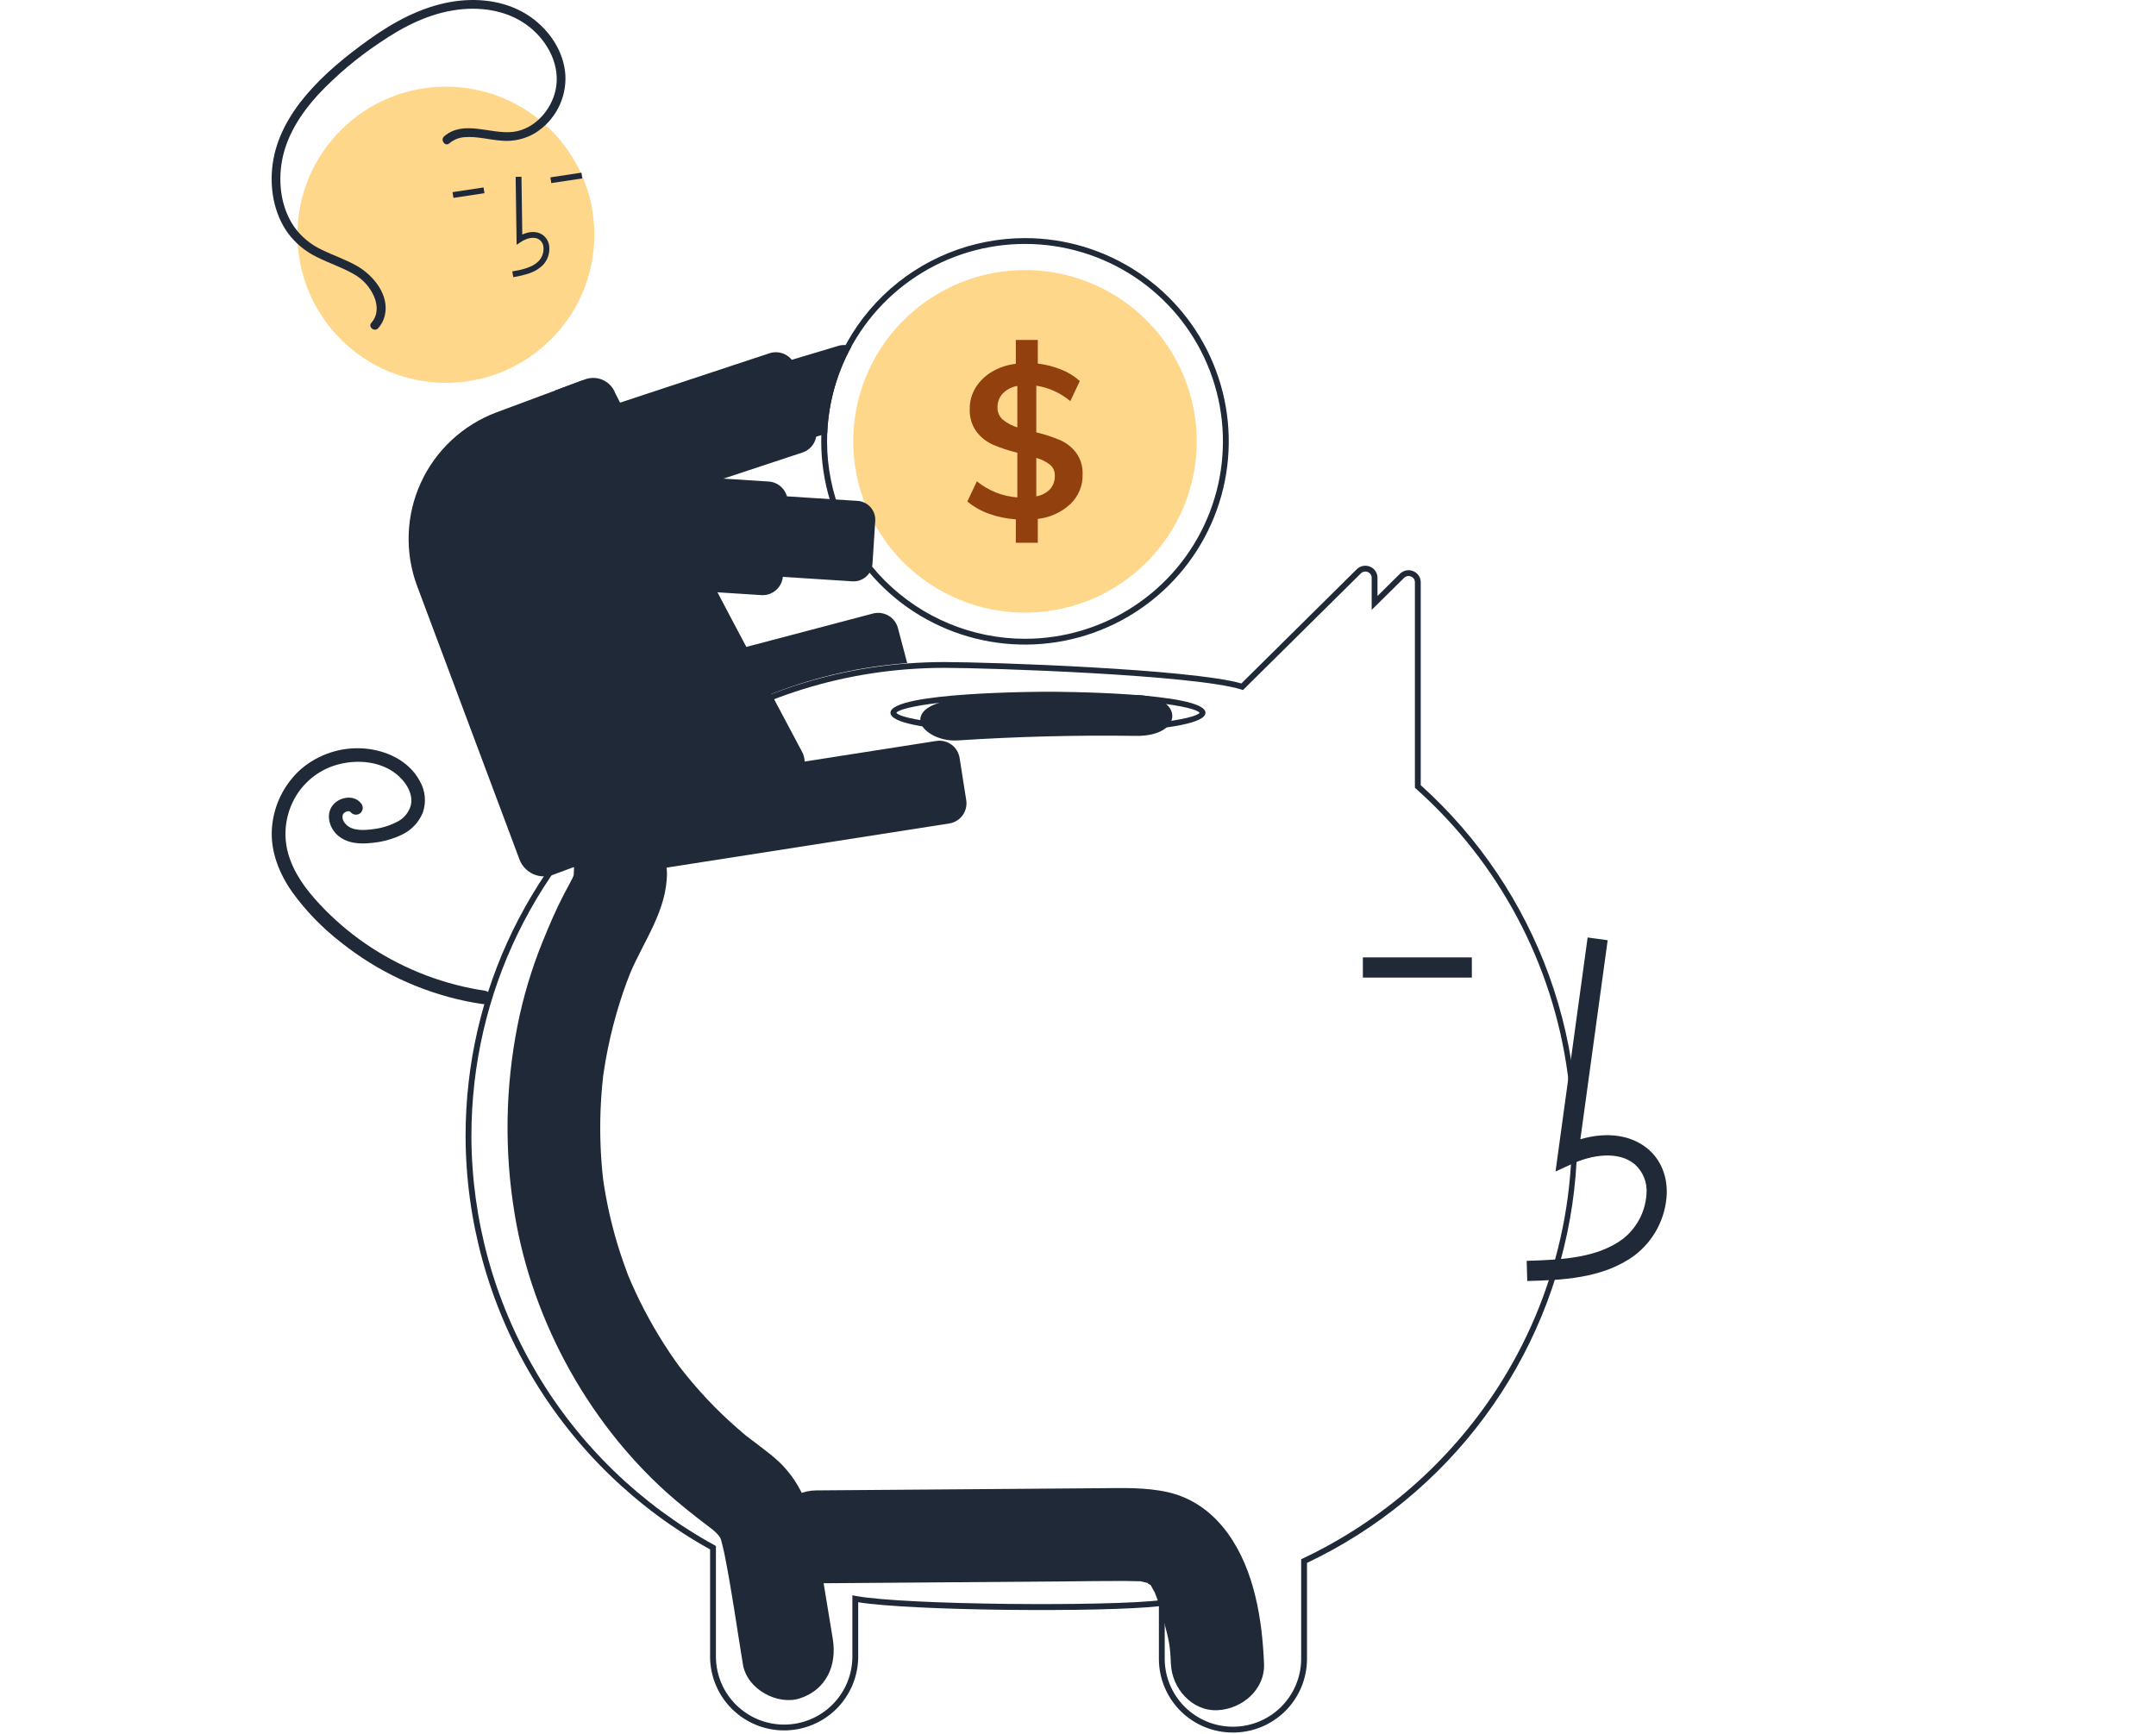
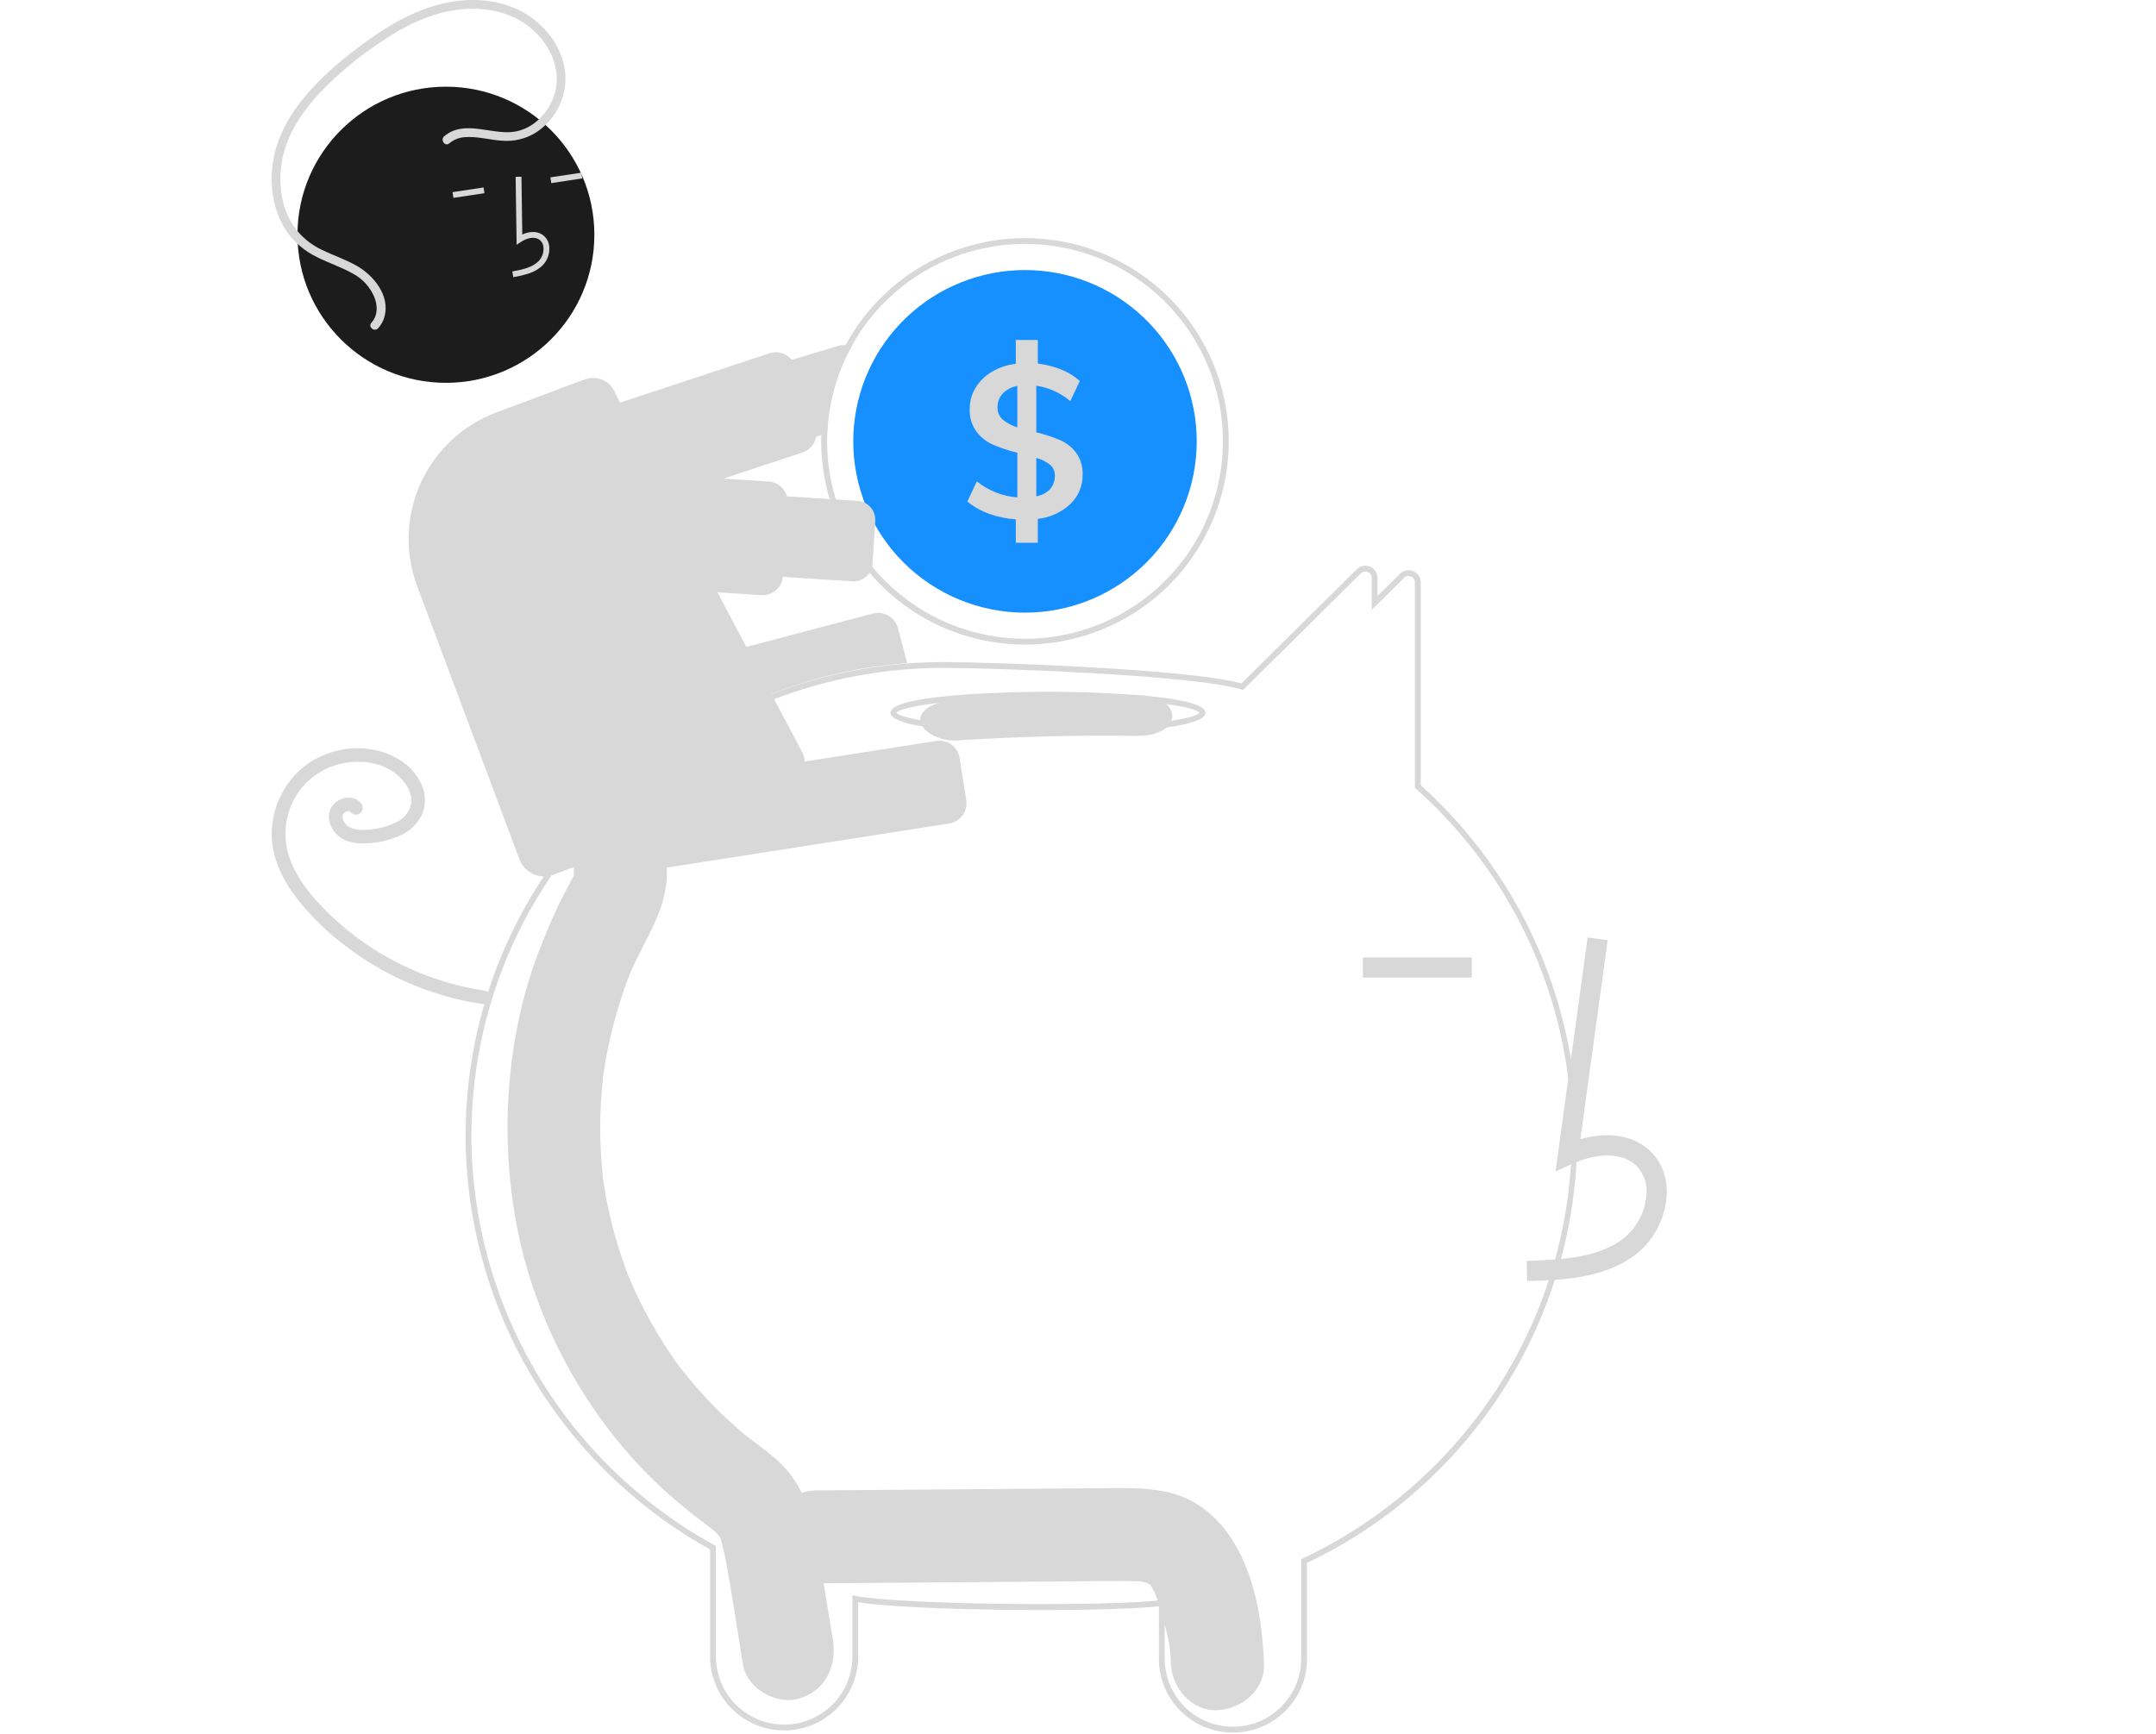
<svg xmlns="http://www.w3.org/2000/svg" width="230" height="185" viewBox="0 0 230 185" fill="none">
-   <path d="M131.027 163.665C129.436 161.443 127.284 159.818 124.577 159.209C122.217 158.679 119.79 158.769 117.391 158.788L87.054 159.021C84.456 159.041 81.965 161.287 82.086 163.978C82.206 166.646 84.27 168.956 87.054 168.934C95.941 168.866 104.827 168.798 113.714 168.729C115.809 168.713 117.905 168.676 120 168.682C120.47 168.684 120.939 168.709 121.409 168.714C121.523 168.715 121.605 168.714 121.663 168.712C121.678 168.716 121.69 168.72 121.709 168.726C121.954 168.793 122.206 168.839 122.452 168.903C122.366 168.905 122.612 169.059 122.736 169.111C122.753 169.144 122.789 169.203 122.85 169.295C122.934 169.453 123.184 169.933 123.194 169.918C123.57 170.865 123.88 171.837 124.122 172.827C124.699 175.011 124.826 175.467 124.909 177.515C125.014 180.103 127.119 182.595 129.878 182.472C132.48 182.356 134.959 180.29 134.846 177.515C134.656 172.839 133.834 167.587 131.027 163.665Z" fill="#1F2937" />
-   <path d="M88.838 174.85C88.268 171.406 87.709 167.959 87.128 164.516C86.539 161.023 85.335 157.825 82.611 155.533C81.883 154.92 81.128 154.348 80.37 153.778C80.103 153.578 79.837 153.377 79.574 153.173C79.558 153.16 79.548 153.153 79.534 153.142C79.505 153.117 79.471 153.088 79.424 153.048C78.289 152.09 77.191 151.088 76.146 150.024C75.218 149.078 74.331 148.093 73.484 147.067C73.272 146.811 73.063 146.552 72.857 146.291C72.821 146.246 72.63 146 72.504 145.839C72.387 145.678 72.173 145.388 72.137 145.337C71.897 144.997 71.66 144.654 71.427 144.308C69.845 141.943 68.475 139.443 67.333 136.837C67.219 136.579 67.109 136.319 67.001 136.057C66.972 135.978 66.934 135.875 66.885 135.739C66.655 135.107 66.425 134.477 66.214 133.838C65.767 132.481 65.383 131.103 65.061 129.706C64.902 129.016 64.759 128.323 64.632 127.626C64.566 127.268 64.504 126.908 64.447 126.549C64.438 126.489 64.382 126.101 64.349 125.881C64.325 125.661 64.28 125.27 64.274 125.21C64.237 124.847 64.205 124.484 64.177 124.121C64.113 123.303 64.07 122.484 64.048 121.663C64.01 120.205 64.036 118.746 64.126 117.288C64.178 116.469 64.251 115.652 64.342 114.836C64.347 114.786 64.352 114.746 64.356 114.71C64.361 114.674 64.367 114.633 64.375 114.581C64.442 114.13 64.512 113.68 64.591 113.231C64.889 111.528 65.276 109.841 65.752 108.178C65.977 107.391 66.222 106.611 66.486 105.837C66.603 105.494 66.725 105.151 66.85 104.81C66.842 104.832 67.217 103.876 67.222 103.844C68.711 100.334 71.146 97.135 71.15 93.148C71.152 90.449 68.863 87.863 66.181 87.988C64.844 88.038 63.579 88.604 62.652 89.567C61.725 90.529 61.209 91.813 61.213 93.148C61.213 93.209 61.212 93.26 61.212 93.311C61.187 93.395 61.166 93.465 61.148 93.527C60.857 94.156 60.502 94.754 60.183 95.368C59.31 97.048 58.565 98.784 57.858 100.544C56.699 103.412 55.812 106.381 55.209 109.413C53.897 116.057 53.796 122.882 54.908 129.562C56.835 141.276 63.188 152.49 72.019 160.027C72.786 160.681 73.571 161.313 74.364 161.932C74.691 162.189 75.022 162.44 75.355 162.69C75.512 162.808 76.162 163.32 75.876 163.072C76.492 163.596 76.751 163.86 76.909 164.246C76.932 164.335 76.963 164.456 77.005 164.621C77.117 165.057 77.223 165.491 77.311 165.932C78.079 169.79 78.614 173.712 79.256 177.594C79.697 180.262 82.989 181.998 85.368 181.198C88.136 180.268 89.311 177.709 88.838 174.85Z" fill="#1F2937" />
-   <path d="M131.529 184.855C129.443 184.861 127.439 184.04 125.958 182.574C124.477 181.107 123.64 179.115 123.63 177.033V171.379C117.696 172.041 97.377 171.888 91.552 170.954V176.807C91.537 178.887 90.697 180.876 89.218 182.342C87.738 183.807 85.737 184.629 83.652 184.629C81.567 184.629 79.567 183.807 78.087 182.342C76.607 180.876 75.768 178.887 75.752 176.807V165.316C67.864 160.944 61.287 154.551 56.702 146.797C52.117 139.043 49.688 130.208 49.668 121.205C49.668 105.768 56.681 91.368 68.908 81.697C76.858 75.387 86.517 71.592 96.645 70.8C98.02 70.692 99.403 70.638 100.756 70.638C105.523 70.638 127.032 71.373 132.429 72.922L144.735 60.74C144.916 60.559 145.147 60.435 145.398 60.385C145.65 60.335 145.911 60.361 146.148 60.459C146.386 60.554 146.591 60.718 146.734 60.931C146.877 61.144 146.952 61.395 146.95 61.651V63.588L149.346 61.22C149.527 61.039 149.758 60.915 150.009 60.865C150.261 60.815 150.521 60.84 150.758 60.939C150.997 61.034 151.201 61.198 151.345 61.411C151.488 61.624 151.564 61.875 151.562 62.131V83.775C157.736 89.328 162.443 96.315 165.263 104.117C168.084 111.919 168.932 120.295 167.732 128.502C166.532 136.709 163.321 144.494 158.384 151.167C153.447 157.84 146.937 163.195 139.429 166.757V177.033C139.419 179.115 138.581 181.107 137.101 182.574C135.62 184.04 133.616 184.861 131.529 184.855ZM124.251 170.676V177.033C124.266 178.949 125.04 180.78 126.403 182.129C127.767 183.478 129.609 184.235 131.529 184.235C133.45 184.235 135.292 183.478 136.655 182.129C138.019 180.78 138.792 178.949 138.808 177.033V166.366L138.985 166.282C147.409 162.294 154.561 156.055 159.645 148.258C166.124 138.308 168.819 126.372 167.241 114.612C165.663 102.852 159.917 92.043 151.044 84.143L150.94 84.051V62.131C150.943 61.998 150.904 61.867 150.829 61.757C150.755 61.646 150.648 61.561 150.524 61.513C150.4 61.46 150.263 61.446 150.131 61.472C149.999 61.498 149.878 61.563 149.784 61.659L146.329 65.073V61.651C146.331 61.518 146.293 61.387 146.218 61.276C146.144 61.166 146.037 61.081 145.912 61.033C145.788 60.98 145.651 60.966 145.519 60.992C145.387 61.019 145.266 61.084 145.172 61.18L132.603 73.623L132.424 73.567C127.407 72 105.56 71.258 100.756 71.258C99.419 71.258 98.052 71.311 96.694 71.418C86.689 72.2 77.147 75.949 69.294 82.182C57.216 91.735 50.289 105.959 50.289 121.205C50.31 130.129 52.725 138.884 57.284 146.561C61.843 154.238 68.379 160.558 76.213 164.863L76.374 164.951V176.807C76.389 178.722 77.163 180.554 78.527 181.903C79.89 183.251 81.732 184.008 83.652 184.008C85.572 184.008 87.415 183.251 88.778 181.903C90.141 180.554 90.915 178.722 90.931 176.807V170.213L91.299 170.282C96.533 171.264 118.573 171.419 123.9 170.722L124.251 170.676Z" fill="#1F2937" />
-   <path d="M89.431 36.902L55.043 47.212C53.95 47.541 53.032 48.29 52.491 49.294C51.95 50.298 51.831 51.475 52.16 52.566C52.489 53.658 53.239 54.575 54.244 55.115C55.25 55.656 56.43 55.776 57.525 55.449L87.618 46.425L88.248 46.236C88.376 42.995 89.257 39.828 90.822 36.985C90.626 36.897 90.416 36.843 90.201 36.824C89.942 36.799 89.68 36.825 89.431 36.902Z" fill="#1F2937" />
-   <path d="M56.93 57.647C56.473 57.646 56.029 57.502 55.659 57.235C55.289 56.968 55.013 56.592 54.869 56.16L52.718 49.686C52.628 49.416 52.593 49.13 52.614 48.846C52.634 48.562 52.711 48.285 52.839 48.031C52.967 47.776 53.144 47.549 53.36 47.363C53.576 47.177 53.827 47.035 54.098 46.946L82.086 37.692C82.357 37.602 82.643 37.567 82.928 37.588C83.213 37.608 83.49 37.685 83.746 37.812C84.001 37.94 84.228 38.117 84.415 38.332C84.601 38.548 84.743 38.798 84.833 39.068L86.984 45.541C87.163 46.074 87.127 46.655 86.884 47.161C86.641 47.668 86.21 48.06 85.682 48.255C85.656 48.265 85.63 48.274 85.603 48.282L57.616 57.536C57.395 57.609 57.163 57.647 56.93 57.647Z" fill="#1F2937" />
-   <path d="M109.345 25.405C103.696 25.407 98.27 27.602 94.215 31.526C90.16 35.449 87.794 40.792 87.618 46.425C87.611 46.645 87.608 46.868 87.608 47.091C87.608 51.38 88.883 55.572 91.272 59.139C93.66 62.705 97.055 65.484 101.027 67.125C104.999 68.767 109.369 69.196 113.586 68.359C117.803 67.523 121.676 65.457 124.716 62.425C127.756 59.392 129.826 55.528 130.665 51.321C131.503 47.115 131.073 42.755 129.428 38.792C127.782 34.83 124.996 31.443 121.422 29.06C117.847 26.677 113.644 25.405 109.345 25.405ZM109.345 68.157C103.747 68.151 98.379 65.929 94.421 61.98C90.462 58.031 88.235 52.676 88.229 47.091C88.229 46.803 88.236 46.518 88.248 46.236C88.416 42.109 89.796 38.123 92.217 34.773C94.638 31.423 97.993 28.856 101.864 27.393C105.735 25.93 109.952 25.634 113.99 26.542C118.028 27.45 121.71 29.523 124.577 32.502C127.444 35.481 129.37 39.235 130.116 43.297C130.861 47.36 130.394 51.551 128.771 55.35C127.148 59.15 124.441 62.389 120.987 64.666C117.533 66.943 113.485 68.157 109.345 68.157Z" fill="#1F2937" />
-   <path d="M127.666 47.091C127.666 51.938 125.736 56.587 122.3 60.015C118.864 63.443 114.204 65.368 109.345 65.368C104.486 65.368 99.826 63.443 96.39 60.015C92.954 56.587 91.024 51.938 91.024 47.091C91.024 46.511 91.052 45.941 91.105 45.378C91.546 40.699 93.777 36.37 97.334 33.289C100.89 30.209 105.5 28.613 110.205 28.833C114.91 29.054 119.349 31.073 122.601 34.473C125.852 37.873 127.666 42.392 127.666 47.091Z" fill="#FED78A" />
-   <path d="M114.801 48.305C114.357 47.723 113.773 47.261 113.103 46.964C112.276 46.616 111.422 46.336 110.55 46.127V41.152C111.891 41.354 113.148 41.926 114.18 42.803L115.193 40.65C114.61 40.133 113.942 39.721 113.217 39.433C112.415 39.108 111.572 38.893 110.712 38.791V36.27H108.367V38.816C107.462 38.918 106.589 39.21 105.805 39.674C105.098 40.092 104.502 40.675 104.069 41.372C103.656 42.053 103.442 42.835 103.452 43.63C103.411 44.492 103.662 45.343 104.163 46.047C104.624 46.656 105.233 47.138 105.933 47.447C106.772 47.805 107.641 48.092 108.529 48.305V53.073C106.946 52.954 105.439 52.354 104.209 51.353L103.197 53.51C103.885 54.077 104.666 54.519 105.507 54.817C106.428 55.146 107.391 55.346 108.367 55.412V57.912H110.712V55.365C112.014 55.223 113.235 54.665 114.193 53.773C114.614 53.37 114.947 52.883 115.171 52.344C115.394 51.806 115.503 51.227 115.491 50.644C115.53 49.809 115.287 48.986 114.801 48.305ZM108.529 45.601C107.958 45.428 107.427 45.144 106.967 44.764C106.784 44.602 106.64 44.402 106.545 44.178C106.449 43.955 106.405 43.712 106.414 43.469C106.397 42.917 106.6 42.382 106.979 41.979C107.399 41.557 107.941 41.276 108.529 41.177V45.601ZM112.022 52.193C111.626 52.598 111.11 52.866 110.55 52.958V48.856C111.085 49 111.586 49.249 112.022 49.591C112.187 49.732 112.319 49.908 112.406 50.106C112.494 50.305 112.536 50.52 112.528 50.737C112.55 51.269 112.369 51.789 112.022 52.193Z" fill="#92400E" />
-   <path d="M57.928 83.883C57.448 83.882 56.981 83.723 56.601 83.431C56.221 83.139 55.948 82.73 55.824 82.267L54.653 77.846C54.507 77.291 54.587 76.7 54.877 76.203C55.166 75.707 55.642 75.345 56.198 75.197L93.132 65.461C93.69 65.316 94.282 65.397 94.78 65.686C95.277 65.975 95.64 66.45 95.788 67.005L96.78 70.75L96.594 70.765C87.121 71.499 78.058 74.926 70.476 80.638L70.422 80.664L58.479 83.811C58.299 83.859 58.114 83.883 57.928 83.883Z" fill="#1F2937" />
-   <path d="M51.811 105.719C47.478 105.08 43.335 103.517 39.662 101.136C37.843 99.958 36.159 98.584 34.64 97.038C33.141 95.513 31.706 93.779 30.964 91.748C30.25 89.868 30.286 87.786 31.067 85.933C31.837 84.091 33.307 82.629 35.156 81.867C37.016 81.127 39.263 81.048 41.073 81.858C41.936 82.235 42.682 82.835 43.236 83.595C43.493 83.945 43.684 84.34 43.798 84.759C43.904 85.139 43.914 85.539 43.826 85.923C43.72 86.307 43.533 86.664 43.277 86.97C43.021 87.276 42.703 87.523 42.344 87.696C41.553 88.101 40.695 88.362 39.812 88.467C38.924 88.587 37.648 88.697 36.934 87.986C36.787 87.845 36.672 87.675 36.595 87.487C36.541 87.343 36.523 87.188 36.541 87.035C36.531 87.103 36.584 86.889 36.581 86.897C36.57 86.929 36.521 87.006 36.591 86.888C36.612 86.849 36.637 86.811 36.663 86.775C36.639 86.806 36.588 86.857 36.68 86.769C36.757 86.686 36.855 86.625 36.964 86.595C37.007 86.582 37.051 86.572 37.094 86.56C37.203 86.531 36.985 86.562 37.097 86.558C37.14 86.557 37.184 86.558 37.227 86.556C37.337 86.551 37.118 86.526 37.224 86.553C37.265 86.563 37.305 86.573 37.346 86.586C37.433 86.613 37.283 86.522 37.343 86.59C37.412 86.671 37.27 86.512 37.349 86.59C37.388 86.628 37.425 86.669 37.46 86.712C37.597 86.847 37.782 86.923 37.975 86.923C38.167 86.923 38.352 86.847 38.489 86.712C38.622 86.574 38.696 86.39 38.696 86.198C38.696 86.007 38.622 85.823 38.489 85.685C37.772 84.797 36.354 85.017 35.628 85.767C34.702 86.724 35.068 88.24 35.969 89.075C36.989 90.02 38.433 90.086 39.745 89.927C40.853 89.821 41.933 89.517 42.934 89.028C43.927 88.541 44.704 87.703 45.115 86.677C45.3 86.13 45.366 85.549 45.31 84.974C45.253 84.399 45.075 83.842 44.787 83.341C43.629 81.169 41.231 80.056 38.86 79.863C37.64 79.767 36.413 79.914 35.25 80.295C34.087 80.676 33.011 81.283 32.085 82.082C30.3 83.685 29.201 85.912 29.015 88.301C28.808 90.778 29.771 93.183 31.175 95.183C32.646 97.214 34.401 99.024 36.386 100.559C40.267 103.65 44.82 105.792 49.68 106.813C50.258 106.933 50.84 107.035 51.424 107.119C51.61 107.164 51.806 107.137 51.972 107.043C52.139 106.948 52.263 106.795 52.319 106.612C52.369 106.427 52.344 106.229 52.249 106.062C52.154 105.894 51.996 105.771 51.811 105.719L51.811 105.719Z" fill="#1F2937" />
-   <path d="M121.178 74.159C114.83 74.069 108.502 74.23 102.195 74.641C100.039 74.781 98.173 75.541 98.173 76.819C98.173 77.888 100.024 79.139 102.195 78.998C108.499 78.587 114.827 78.426 121.178 78.516C126.356 78.588 126.353 74.231 121.178 74.159Z" fill="#1F2937" />
-   <path d="M111.796 78.3C111.11 78.3 94.995 78.274 94.995 76.053C94.995 73.833 111.11 73.807 111.796 73.807C112.482 73.807 128.597 73.833 128.597 76.053C128.597 78.274 112.482 78.3 111.796 78.3ZM95.625 76.053C96.066 76.727 101.989 77.68 111.796 77.68C121.602 77.68 127.526 76.727 127.967 76.053C127.526 75.38 121.602 74.427 111.796 74.427C101.989 74.427 96.066 75.38 95.625 76.053V76.053Z" fill="#1F2937" />
-   <path d="M162.925 136.68C166.493 136.581 170.933 136.458 174.353 133.965C175.372 133.192 176.209 132.207 176.805 131.077C177.402 129.948 177.743 128.702 177.806 127.427C177.876 125.459 177.163 123.74 175.799 122.59C174.012 121.084 171.404 120.731 168.592 121.555L171.505 100.32L169.367 100.027L165.943 124.993L167.728 124.175C169.798 123.228 172.64 122.746 174.406 124.235C174.839 124.624 175.177 125.107 175.393 125.648C175.609 126.189 175.696 126.772 175.65 127.352C175.597 128.301 175.341 129.227 174.897 130.068C174.454 130.909 173.834 131.645 173.08 132.226C170.418 134.166 166.879 134.416 162.865 134.528L162.925 136.68Z" fill="#1F2937" />
-   <path d="M157.014 102.151H145.39V104.304H157.014V102.151Z" fill="#1F2937" />
-   <path d="M63.188 93.786C62.67 93.784 62.17 93.599 61.778 93.263C61.385 92.927 61.125 92.462 61.044 91.953L60.334 87.435C60.246 86.867 60.387 86.287 60.726 85.823C61.066 85.358 61.576 85.047 62.145 84.957L99.884 79.058C100.454 78.969 101.035 79.11 101.501 79.449C101.966 79.787 102.278 80.297 102.368 80.865L103.078 85.382C103.166 85.95 103.025 86.53 102.686 86.995C102.346 87.459 101.836 87.77 101.267 87.86L63.528 93.759C63.415 93.777 63.302 93.786 63.188 93.786Z" fill="#1F2937" />
-   <path d="M47.569 40.847C56.316 40.847 63.406 33.774 63.406 25.048C63.406 16.322 56.316 9.249 47.569 9.249C38.823 9.249 31.733 16.322 31.733 25.048C31.733 33.774 38.823 40.847 47.569 40.847Z" fill="#FED78A" />
-   <path d="M56.536 29.136C57.042 28.959 57.505 28.677 57.892 28.307C58.148 28.044 58.344 27.727 58.465 27.38C58.586 27.033 58.629 26.664 58.592 26.299C58.571 26.038 58.489 25.786 58.354 25.562C58.218 25.339 58.033 25.149 57.812 25.009C57.239 24.657 56.482 24.67 55.717 25.024L55.629 18.857L55.008 18.866L55.112 26.116L55.584 25.806C56.133 25.448 56.92 25.189 57.487 25.537C57.627 25.628 57.744 25.752 57.829 25.896C57.913 26.041 57.964 26.203 57.975 26.37C58.001 26.642 57.968 26.917 57.879 27.175C57.789 27.433 57.644 27.669 57.455 27.867C56.782 28.534 55.785 28.757 54.648 28.961L54.758 29.571C55.362 29.479 55.958 29.334 56.536 29.136Z" fill="#1F2937" />
-   <path d="M62.024 18.424L58.717 18.923L58.81 19.536L62.117 19.036L62.024 18.424Z" fill="#1F2937" />
-   <path d="M51.585 20.001L48.278 20.5L48.371 21.113L51.678 20.613L51.585 20.001Z" fill="#1F2937" />
-   <path d="M58.035 93.509C57.466 93.508 56.91 93.334 56.442 93.01C55.974 92.686 55.616 92.228 55.416 91.696L44.497 62.523C43.162 58.945 43.305 54.985 44.893 51.512C46.482 48.039 49.386 45.336 52.969 43.997L61.848 40.689C62.191 40.56 62.557 40.501 62.923 40.513C63.29 40.526 63.65 40.611 63.984 40.763C64.317 40.911 64.616 41.124 64.866 41.39C65.115 41.655 65.309 41.967 65.436 42.308L85.662 80.407C85.794 80.751 85.856 81.117 85.844 81.484C85.834 81.852 85.75 82.213 85.598 82.549C85.446 82.884 85.23 83.186 84.96 83.437C84.691 83.688 84.375 83.884 84.03 84.013L59.012 93.332C58.7 93.449 58.369 93.509 58.035 93.509Z" fill="#1F2937" />
-   <path d="M59.154 41.693L79.223 68.466L65.644 41.974C65.531 41.664 65.359 41.38 65.137 41.138C64.915 40.895 64.647 40.698 64.348 40.559C64.05 40.419 63.727 40.34 63.398 40.325C63.069 40.31 62.74 40.36 62.43 40.472L59.154 41.693Z" fill="#1F2937" />
-   <path d="M90.931 62.026L55.098 59.723C54.533 59.687 53.981 59.54 53.473 59.291C52.965 59.041 52.511 58.695 52.138 58.271C51.764 57.847 51.478 57.353 51.295 56.819C51.113 56.284 51.037 55.719 51.074 55.156C51.11 54.592 51.257 54.041 51.507 53.535C51.757 53.028 52.104 52.575 52.529 52.203C52.955 51.83 53.449 51.544 53.985 51.362C54.52 51.18 55.087 51.105 55.652 51.141L91.485 53.444C91.75 53.461 92.008 53.53 92.246 53.646C92.484 53.763 92.697 53.925 92.871 54.124C93.046 54.322 93.181 54.554 93.266 54.804C93.352 55.054 93.387 55.319 93.37 55.583L93.075 60.146C93.041 60.679 92.796 61.176 92.393 61.529C91.991 61.881 91.465 62.06 90.931 62.026Z" fill="#1F2937" />
-   <path d="M81.356 63.502C81.309 63.502 81.261 63.501 81.214 63.497H81.214L51.789 61.607C51.504 61.588 51.226 61.514 50.97 61.389C50.714 61.263 50.485 61.088 50.296 60.874C50.108 60.66 49.963 60.412 49.871 60.142C49.779 59.873 49.741 59.587 49.76 59.303L50.263 51.51C50.281 51.225 50.355 50.947 50.481 50.692C50.607 50.436 50.783 50.208 50.997 50.02C51.212 49.832 51.461 49.688 51.731 49.596C52.001 49.504 52.287 49.467 52.572 49.485L81.996 51.376C82.571 51.413 83.108 51.677 83.488 52.109C83.869 52.54 84.062 53.105 84.026 53.679L83.523 61.473C83.495 61.891 83.347 62.291 83.097 62.627C82.846 62.963 82.504 63.219 82.111 63.366C81.869 63.456 81.614 63.502 81.356 63.502Z" fill="#1F2937" />
-   <path d="M47.388 14.542C49.471 12.754 52.332 14.353 54.722 14.073C57.007 13.806 58.812 11.76 59.273 9.587C59.811 7.052 58.492 4.511 56.548 2.931C54.419 1.199 51.594 0.702 48.918 1.023C45.851 1.39 43.046 2.816 40.529 4.542C38.099 6.155 35.865 8.044 33.871 10.17C32.085 12.138 30.572 14.483 30.088 17.131C29.649 19.537 29.985 22.204 31.41 24.242C32.167 25.287 33.18 26.12 34.352 26.66C35.575 27.259 36.879 27.688 38.064 28.365C39.855 29.389 41.596 31.512 41.035 33.721C40.914 34.204 40.677 34.65 40.343 35.02C39.943 35.463 39.22 34.877 39.622 34.432C40.327 33.65 40.3 32.608 39.923 31.674C39.476 30.623 38.684 29.754 37.677 29.21C36.437 28.503 35.068 28.067 33.797 27.422C32.581 26.834 31.525 25.961 30.72 24.878C29.199 22.769 28.744 20.025 29.089 17.486C29.462 14.739 30.877 12.242 32.651 10.15C34.581 7.873 36.952 5.946 39.374 4.214C41.974 2.357 44.845 0.786 48.023 0.218C50.777 -0.274 53.763 0.029 56.171 1.526C58.419 2.924 60.144 5.329 60.315 8.015C60.377 9.238 60.111 10.455 59.544 11.54C58.978 12.626 58.132 13.542 57.093 14.193C56.027 14.83 54.788 15.116 53.55 15.012C52.227 14.928 50.902 14.523 49.57 14.636C48.967 14.672 48.393 14.903 47.934 15.295C47.479 15.685 46.937 14.929 47.388 14.542V14.542Z" fill="#1F2937" />
+   <path d="M131.027 163.665C129.436 161.443 127.284 159.818 124.577 159.209C122.217 158.679 119.79 158.769 117.391 158.788L87.054 159.021C84.456 159.041 81.965 161.287 82.086 163.978C82.206 166.646 84.27 168.956 87.054 168.934C95.941 168.866 104.827 168.798 113.714 168.729C115.809 168.713 117.905 168.676 120 168.682C120.47 168.684 120.939 168.709 121.409 168.714C121.523 168.715 121.605 168.714 121.663 168.712C121.678 168.716 121.69 168.72 121.709 168.726C121.954 168.793 122.206 168.839 122.452 168.903C122.366 168.905 122.612 169.059 122.736 169.111C122.753 169.144 122.789 169.203 122.85 169.295C122.934 169.453 123.184 169.933 123.194 169.918C123.57 170.865 123.88 171.837 124.122 172.827C124.699 175.011 124.826 175.467 124.909 177.515C125.014 180.103 127.119 182.595 129.878 182.472C132.48 182.356 134.959 180.29 134.846 177.515C134.656 172.839 133.834 167.587 131.027 163.665Z" fill="#D8D8D8" />
+   <path d="M88.838 174.85C88.268 171.406 87.709 167.959 87.128 164.516C86.539 161.023 85.335 157.825 82.611 155.533C81.883 154.92 81.128 154.348 80.37 153.778C80.103 153.578 79.837 153.377 79.574 153.173C79.558 153.16 79.548 153.153 79.534 153.142C79.505 153.117 79.471 153.088 79.424 153.048C78.289 152.09 77.191 151.088 76.146 150.024C75.218 149.078 74.331 148.093 73.484 147.067C73.272 146.811 73.063 146.552 72.857 146.291C72.821 146.246 72.63 146 72.504 145.839C72.387 145.678 72.173 145.388 72.137 145.337C71.897 144.997 71.66 144.654 71.427 144.308C69.845 141.943 68.475 139.443 67.333 136.837C67.219 136.579 67.109 136.319 67.001 136.057C66.972 135.978 66.934 135.875 66.885 135.739C66.655 135.107 66.425 134.477 66.214 133.838C65.767 132.481 65.383 131.103 65.061 129.706C64.902 129.016 64.759 128.323 64.632 127.626C64.566 127.268 64.504 126.908 64.447 126.549C64.438 126.489 64.382 126.101 64.349 125.881C64.325 125.661 64.28 125.27 64.274 125.21C64.237 124.847 64.205 124.484 64.177 124.121C64.113 123.303 64.07 122.484 64.048 121.663C64.01 120.205 64.036 118.746 64.126 117.288C64.178 116.469 64.251 115.652 64.342 114.836C64.347 114.786 64.352 114.746 64.356 114.71C64.361 114.674 64.367 114.633 64.375 114.581C64.442 114.13 64.512 113.68 64.591 113.231C64.889 111.528 65.276 109.841 65.752 108.178C65.977 107.391 66.222 106.611 66.486 105.837C66.603 105.494 66.725 105.151 66.85 104.81C66.842 104.832 67.217 103.876 67.222 103.844C68.711 100.334 71.146 97.135 71.15 93.148C71.152 90.449 68.863 87.863 66.181 87.988C64.844 88.038 63.579 88.604 62.652 89.567C61.725 90.529 61.209 91.813 61.213 93.148C61.213 93.209 61.212 93.26 61.212 93.311C61.187 93.395 61.166 93.465 61.148 93.527C60.857 94.156 60.502 94.754 60.183 95.368C59.31 97.048 58.565 98.784 57.858 100.544C56.699 103.412 55.812 106.381 55.209 109.413C53.897 116.057 53.796 122.882 54.908 129.562C56.835 141.276 63.188 152.49 72.019 160.027C72.786 160.681 73.571 161.313 74.364 161.932C74.691 162.189 75.022 162.44 75.355 162.69C75.512 162.808 76.162 163.32 75.876 163.072C76.492 163.596 76.751 163.86 76.909 164.246C76.932 164.335 76.963 164.456 77.005 164.621C77.117 165.057 77.223 165.491 77.311 165.932C78.079 169.79 78.614 173.712 79.256 177.594C79.697 180.262 82.989 181.998 85.368 181.198C88.136 180.268 89.311 177.709 88.838 174.85Z" fill="#D8D8D8" />
+   <path d="M131.529 184.855C129.443 184.861 127.439 184.04 125.958 182.574C124.477 181.107 123.64 179.115 123.63 177.033V171.379C117.696 172.041 97.377 171.888 91.552 170.954V176.807C91.537 178.887 90.697 180.876 89.218 182.342C87.738 183.807 85.737 184.629 83.652 184.629C81.567 184.629 79.567 183.807 78.087 182.342C76.607 180.876 75.768 178.887 75.752 176.807V165.316C67.864 160.944 61.287 154.551 56.702 146.797C52.117 139.043 49.688 130.208 49.668 121.205C49.668 105.768 56.681 91.368 68.908 81.697C76.858 75.387 86.517 71.592 96.645 70.8C98.02 70.692 99.403 70.638 100.756 70.638C105.523 70.638 127.032 71.373 132.429 72.922L144.735 60.74C144.916 60.559 145.147 60.435 145.398 60.385C145.65 60.335 145.911 60.361 146.148 60.459C146.386 60.554 146.591 60.718 146.734 60.931C146.877 61.144 146.952 61.395 146.95 61.651V63.588L149.346 61.22C149.527 61.039 149.758 60.915 150.009 60.865C150.261 60.815 150.521 60.84 150.758 60.939C150.997 61.034 151.201 61.198 151.345 61.411C151.488 61.624 151.564 61.875 151.562 62.131V83.775C157.736 89.328 162.443 96.315 165.263 104.117C168.084 111.919 168.932 120.295 167.732 128.502C166.532 136.709 163.321 144.494 158.384 151.167C153.447 157.84 146.937 163.195 139.429 166.757V177.033C139.419 179.115 138.581 181.107 137.101 182.574C135.62 184.04 133.616 184.861 131.529 184.855ZM124.251 170.676V177.033C124.266 178.949 125.04 180.78 126.403 182.129C127.767 183.478 129.609 184.235 131.529 184.235C133.45 184.235 135.292 183.478 136.655 182.129C138.019 180.78 138.792 178.949 138.808 177.033V166.366L138.985 166.282C147.409 162.294 154.561 156.055 159.645 148.258C166.124 138.308 168.819 126.372 167.241 114.612C165.663 102.852 159.917 92.043 151.044 84.143L150.94 84.051V62.131C150.943 61.998 150.904 61.867 150.829 61.757C150.755 61.646 150.648 61.561 150.524 61.513C150.4 61.46 150.263 61.446 150.131 61.472C149.999 61.498 149.878 61.563 149.784 61.659L146.329 65.073V61.651C146.331 61.518 146.293 61.387 146.218 61.276C146.144 61.166 146.037 61.081 145.912 61.033C145.788 60.98 145.651 60.966 145.519 60.992C145.387 61.019 145.266 61.084 145.172 61.18L132.603 73.623L132.424 73.567C127.407 72 105.56 71.258 100.756 71.258C99.419 71.258 98.052 71.311 96.694 71.418C86.689 72.2 77.147 75.949 69.294 82.182C57.216 91.735 50.289 105.959 50.289 121.205C50.31 130.129 52.725 138.884 57.284 146.561C61.843 154.238 68.379 160.558 76.213 164.863L76.374 164.951V176.807C76.389 178.722 77.163 180.554 78.527 181.903C79.89 183.251 81.732 184.008 83.652 184.008C85.572 184.008 87.415 183.251 88.778 181.903C90.141 180.554 90.915 178.722 90.931 176.807V170.213L91.299 170.282C96.533 171.264 118.573 171.419 123.9 170.722L124.251 170.676Z" fill="#D8D8D8" />
+   <path d="M89.431 36.902L55.043 47.212C53.95 47.541 53.032 48.29 52.491 49.294C51.95 50.298 51.831 51.475 52.16 52.566C52.489 53.658 53.239 54.575 54.244 55.115C55.25 55.656 56.43 55.776 57.525 55.449L87.618 46.425L88.248 46.236C88.376 42.995 89.257 39.828 90.822 36.985C90.626 36.897 90.416 36.843 90.201 36.824C89.942 36.799 89.68 36.825 89.431 36.902Z" fill="#D8D8D8" />
+   <path d="M56.93 57.647C56.473 57.646 56.029 57.502 55.659 57.235C55.289 56.968 55.013 56.592 54.869 56.16L52.718 49.686C52.628 49.416 52.593 49.13 52.614 48.846C52.634 48.562 52.711 48.285 52.839 48.031C52.967 47.776 53.144 47.549 53.36 47.363C53.576 47.177 53.827 47.035 54.098 46.946L82.086 37.692C82.357 37.602 82.643 37.567 82.928 37.588C83.213 37.608 83.49 37.685 83.746 37.812C84.001 37.94 84.228 38.117 84.415 38.332C84.601 38.548 84.743 38.798 84.833 39.068L86.984 45.541C87.163 46.074 87.127 46.655 86.884 47.161C86.641 47.668 86.21 48.06 85.682 48.255C85.656 48.265 85.63 48.274 85.603 48.282L57.616 57.536C57.395 57.609 57.163 57.647 56.93 57.647Z" fill="#D8D8D8" />
+   <path d="M109.345 25.405C103.696 25.407 98.27 27.602 94.215 31.526C90.16 35.449 87.794 40.792 87.618 46.425C87.611 46.645 87.608 46.868 87.608 47.091C87.608 51.38 88.883 55.572 91.272 59.139C93.66 62.705 97.055 65.484 101.027 67.125C104.999 68.767 109.369 69.196 113.586 68.359C117.803 67.523 121.676 65.457 124.716 62.425C127.756 59.392 129.826 55.528 130.665 51.321C131.503 47.115 131.073 42.755 129.428 38.792C127.782 34.83 124.996 31.443 121.422 29.06C117.847 26.677 113.644 25.405 109.345 25.405ZM109.345 68.157C103.747 68.151 98.379 65.929 94.421 61.98C90.462 58.031 88.235 52.676 88.229 47.091C88.229 46.803 88.236 46.518 88.248 46.236C88.416 42.109 89.796 38.123 92.217 34.773C94.638 31.423 97.993 28.856 101.864 27.393C105.735 25.93 109.952 25.634 113.99 26.542C118.028 27.45 121.71 29.523 124.577 32.502C127.444 35.481 129.37 39.235 130.116 43.297C130.861 47.36 130.394 51.551 128.771 55.35C127.148 59.15 124.441 62.389 120.987 64.666C117.533 66.943 113.485 68.157 109.345 68.157Z" fill="#D8D8D8" />
+   <path d="M127.666 47.091C127.666 51.938 125.736 56.587 122.3 60.015C118.864 63.443 114.204 65.368 109.345 65.368C104.486 65.368 99.826 63.443 96.39 60.015C92.954 56.587 91.024 51.938 91.024 47.091C91.024 46.511 91.052 45.941 91.105 45.378C91.546 40.699 93.777 36.37 97.334 33.289C100.89 30.209 105.5 28.613 110.205 28.833C114.91 29.054 119.349 31.073 122.601 34.473C125.852 37.873 127.666 42.392 127.666 47.091Z" fill="#168FFF" />
+   <path d="M114.801 48.305C114.357 47.723 113.773 47.261 113.103 46.964C112.276 46.616 111.422 46.336 110.55 46.127V41.152C111.891 41.354 113.148 41.926 114.18 42.803L115.193 40.65C114.61 40.133 113.942 39.721 113.217 39.433C112.415 39.108 111.572 38.893 110.712 38.791V36.27H108.367V38.816C107.462 38.918 106.589 39.21 105.805 39.674C105.098 40.092 104.502 40.675 104.069 41.372C103.656 42.053 103.442 42.835 103.452 43.63C103.411 44.492 103.662 45.343 104.163 46.047C104.624 46.656 105.233 47.138 105.933 47.447C106.772 47.805 107.641 48.092 108.529 48.305V53.073C106.946 52.954 105.439 52.354 104.209 51.353L103.197 53.51C103.885 54.077 104.666 54.519 105.507 54.817C106.428 55.146 107.391 55.346 108.367 55.412V57.912H110.712V55.365C112.014 55.223 113.235 54.665 114.193 53.773C114.614 53.37 114.947 52.883 115.171 52.344C115.394 51.806 115.503 51.227 115.491 50.644C115.53 49.809 115.287 48.986 114.801 48.305ZM108.529 45.601C107.958 45.428 107.427 45.144 106.967 44.764C106.784 44.602 106.64 44.402 106.545 44.178C106.449 43.955 106.405 43.712 106.414 43.469C106.397 42.917 106.6 42.382 106.979 41.979C107.399 41.557 107.941 41.276 108.529 41.177V45.601ZM112.022 52.193C111.626 52.598 111.11 52.866 110.55 52.958V48.856C111.085 49 111.586 49.249 112.022 49.591C112.187 49.732 112.319 49.908 112.406 50.106C112.494 50.305 112.536 50.52 112.528 50.737C112.55 51.269 112.369 51.789 112.022 52.193Z" fill="#D8D8D8" />
+   <path d="M57.928 83.883C57.448 83.882 56.981 83.723 56.601 83.431C56.221 83.139 55.948 82.73 55.824 82.267L54.653 77.846C54.507 77.291 54.587 76.7 54.877 76.203C55.166 75.707 55.642 75.345 56.198 75.197L93.132 65.461C93.69 65.316 94.282 65.397 94.78 65.686C95.277 65.975 95.64 66.45 95.788 67.005L96.78 70.75L96.594 70.765C87.121 71.499 78.058 74.926 70.476 80.638L70.422 80.664L58.479 83.811C58.299 83.859 58.114 83.883 57.928 83.883Z" fill="#D8D8D8" />
+   <path d="M51.811 105.719C47.478 105.08 43.335 103.517 39.662 101.136C37.843 99.958 36.159 98.584 34.64 97.038C33.141 95.513 31.706 93.779 30.964 91.748C30.25 89.868 30.286 87.786 31.067 85.933C31.837 84.091 33.307 82.629 35.156 81.867C37.016 81.127 39.263 81.048 41.073 81.858C41.936 82.235 42.682 82.835 43.236 83.595C43.493 83.945 43.684 84.34 43.798 84.759C43.904 85.139 43.914 85.539 43.826 85.923C43.72 86.307 43.533 86.664 43.277 86.97C43.021 87.276 42.703 87.523 42.344 87.696C41.553 88.101 40.695 88.362 39.812 88.467C38.924 88.587 37.648 88.697 36.934 87.986C36.787 87.845 36.672 87.675 36.595 87.487C36.541 87.343 36.523 87.188 36.541 87.035C36.531 87.103 36.584 86.889 36.581 86.897C36.57 86.929 36.521 87.006 36.591 86.888C36.612 86.849 36.637 86.811 36.663 86.775C36.639 86.806 36.588 86.857 36.68 86.769C36.757 86.686 36.855 86.625 36.964 86.595C37.007 86.582 37.051 86.572 37.094 86.56C37.203 86.531 36.985 86.562 37.097 86.558C37.14 86.557 37.184 86.558 37.227 86.556C37.337 86.551 37.118 86.526 37.224 86.553C37.265 86.563 37.305 86.573 37.346 86.586C37.433 86.613 37.283 86.522 37.343 86.59C37.412 86.671 37.27 86.512 37.349 86.59C37.388 86.628 37.425 86.669 37.46 86.712C37.597 86.847 37.782 86.923 37.975 86.923C38.167 86.923 38.352 86.847 38.489 86.712C38.622 86.574 38.696 86.39 38.696 86.198C38.696 86.007 38.622 85.823 38.489 85.685C37.772 84.797 36.354 85.017 35.628 85.767C34.702 86.724 35.068 88.24 35.969 89.075C36.989 90.02 38.433 90.086 39.745 89.927C40.853 89.821 41.933 89.517 42.934 89.028C43.927 88.541 44.704 87.703 45.115 86.677C45.3 86.13 45.366 85.549 45.31 84.974C45.253 84.399 45.075 83.842 44.787 83.341C43.629 81.169 41.231 80.056 38.86 79.863C37.64 79.767 36.413 79.914 35.25 80.295C34.087 80.676 33.011 81.283 32.085 82.082C30.3 83.685 29.201 85.912 29.015 88.301C28.808 90.778 29.771 93.183 31.175 95.183C32.646 97.214 34.401 99.024 36.386 100.559C40.267 103.65 44.82 105.792 49.68 106.813C50.258 106.933 50.84 107.035 51.424 107.119C51.61 107.164 51.806 107.137 51.972 107.043C52.139 106.948 52.263 106.795 52.319 106.612C52.369 106.427 52.344 106.229 52.249 106.062C52.154 105.894 51.996 105.771 51.811 105.719L51.811 105.719Z" fill="#D8D8D8" />
+   <path d="M121.178 74.159C114.83 74.069 108.502 74.23 102.195 74.641C100.039 74.781 98.173 75.541 98.173 76.819C98.173 77.888 100.024 79.139 102.195 78.998C108.499 78.587 114.827 78.426 121.178 78.516C126.356 78.588 126.353 74.231 121.178 74.159Z" fill="#D8D8D8" />
+   <path d="M111.796 78.3C111.11 78.3 94.995 78.274 94.995 76.053C94.995 73.833 111.11 73.807 111.796 73.807C112.482 73.807 128.597 73.833 128.597 76.053C128.597 78.274 112.482 78.3 111.796 78.3ZM95.625 76.053C96.066 76.727 101.989 77.68 111.796 77.68C121.602 77.68 127.526 76.727 127.967 76.053C127.526 75.38 121.602 74.427 111.796 74.427C101.989 74.427 96.066 75.38 95.625 76.053V76.053Z" fill="#D8D8D8" />
+   <path d="M162.925 136.68C166.493 136.581 170.933 136.458 174.353 133.965C175.372 133.192 176.209 132.207 176.805 131.077C177.402 129.948 177.743 128.702 177.806 127.427C177.876 125.459 177.163 123.74 175.799 122.59C174.012 121.084 171.404 120.731 168.592 121.555L171.505 100.32L169.367 100.027L165.943 124.993L167.728 124.175C169.798 123.228 172.64 122.746 174.406 124.235C174.839 124.624 175.177 125.107 175.393 125.648C175.609 126.189 175.696 126.772 175.65 127.352C175.597 128.301 175.341 129.227 174.897 130.068C174.454 130.909 173.834 131.645 173.08 132.226C170.418 134.166 166.879 134.416 162.865 134.528L162.925 136.68Z" fill="#D8D8D8" />
+   <path d="M157.014 102.151H145.39V104.304H157.014V102.151Z" fill="#D8D8D8" />
+   <path d="M63.188 93.786C62.67 93.784 62.17 93.599 61.778 93.263C61.385 92.927 61.125 92.462 61.044 91.953L60.334 87.435C60.246 86.867 60.387 86.287 60.726 85.823C61.066 85.358 61.576 85.047 62.145 84.957L99.884 79.058C100.454 78.969 101.035 79.11 101.501 79.449C101.966 79.787 102.278 80.297 102.368 80.865L103.078 85.382C103.166 85.95 103.025 86.53 102.686 86.995C102.346 87.459 101.836 87.77 101.267 87.86L63.528 93.759C63.415 93.777 63.302 93.786 63.188 93.786Z" fill="#D8D8D8" />
+   <path d="M47.569 40.847C56.316 40.847 63.406 33.774 63.406 25.048C63.406 16.322 56.316 9.249 47.569 9.249C38.823 9.249 31.733 16.322 31.733 25.048C31.733 33.774 38.823 40.847 47.569 40.847Z" fill="#1C1C1C" />
+   <path d="M56.536 29.136C57.042 28.959 57.505 28.677 57.892 28.307C58.148 28.044 58.344 27.727 58.465 27.38C58.586 27.033 58.629 26.664 58.592 26.299C58.571 26.038 58.489 25.786 58.354 25.562C58.218 25.339 58.033 25.149 57.812 25.009C57.239 24.657 56.482 24.67 55.717 25.024L55.629 18.857L55.008 18.866L55.112 26.116L55.584 25.806C56.133 25.448 56.92 25.189 57.487 25.537C57.627 25.628 57.744 25.752 57.829 25.896C57.913 26.041 57.964 26.203 57.975 26.37C58.001 26.642 57.968 26.917 57.879 27.175C57.789 27.433 57.644 27.669 57.455 27.867C56.782 28.534 55.785 28.757 54.648 28.961L54.758 29.571C55.362 29.479 55.958 29.334 56.536 29.136Z" fill="#D8D8D8" />
+   <path d="M62.024 18.424L58.717 18.923L58.81 19.536L62.117 19.036L62.024 18.424Z" fill="#D8D8D8" />
+   <path d="M51.585 20.001L48.278 20.5L48.371 21.113L51.678 20.613L51.585 20.001Z" fill="#D8D8D8" />
+   <path d="M58.035 93.509C57.466 93.508 56.91 93.334 56.442 93.01C55.974 92.686 55.616 92.228 55.416 91.696L44.497 62.523C43.162 58.945 43.305 54.985 44.893 51.512C46.482 48.039 49.386 45.336 52.969 43.997L61.848 40.689C62.191 40.56 62.557 40.501 62.923 40.513C63.29 40.526 63.65 40.611 63.984 40.763C64.317 40.911 64.616 41.124 64.866 41.39C65.115 41.655 65.309 41.967 65.436 42.308L85.662 80.407C85.794 80.751 85.856 81.117 85.844 81.484C85.834 81.852 85.75 82.213 85.598 82.549C85.446 82.884 85.23 83.186 84.96 83.437C84.691 83.688 84.375 83.884 84.03 84.013L59.012 93.332C58.7 93.449 58.369 93.509 58.035 93.509Z" fill="#D8D8D8" />
+   <path d="M59.154 41.693L79.223 68.466L65.644 41.974C65.531 41.664 65.359 41.38 65.137 41.138C64.915 40.895 64.647 40.698 64.348 40.559C64.05 40.419 63.727 40.34 63.398 40.325C63.069 40.31 62.74 40.36 62.43 40.472L59.154 41.693Z" fill="#D8D8D8" />
+   <path d="M90.931 62.026L55.098 59.723C54.533 59.687 53.981 59.54 53.473 59.291C52.965 59.041 52.511 58.695 52.138 58.271C51.764 57.847 51.478 57.353 51.295 56.819C51.113 56.284 51.037 55.719 51.074 55.156C51.11 54.592 51.257 54.041 51.507 53.535C51.757 53.028 52.104 52.575 52.529 52.203C52.955 51.83 53.449 51.544 53.985 51.362C54.52 51.18 55.087 51.105 55.652 51.141L91.485 53.444C91.75 53.461 92.008 53.53 92.246 53.646C92.484 53.763 92.697 53.925 92.871 54.124C93.046 54.322 93.181 54.554 93.266 54.804C93.352 55.054 93.387 55.319 93.37 55.583L93.075 60.146C93.041 60.679 92.796 61.176 92.393 61.529C91.991 61.881 91.465 62.06 90.931 62.026Z" fill="#D8D8D8" />
+   <path d="M81.356 63.502C81.309 63.502 81.261 63.501 81.214 63.497H81.214L51.789 61.607C51.504 61.588 51.226 61.514 50.97 61.389C50.714 61.263 50.485 61.088 50.296 60.874C50.108 60.66 49.963 60.412 49.871 60.142C49.779 59.873 49.741 59.587 49.76 59.303L50.263 51.51C50.281 51.225 50.355 50.947 50.481 50.692C50.607 50.436 50.783 50.208 50.997 50.02C51.212 49.832 51.461 49.688 51.731 49.596C52.001 49.504 52.287 49.467 52.572 49.485L81.996 51.376C82.571 51.413 83.108 51.677 83.488 52.109C83.869 52.54 84.062 53.105 84.026 53.679L83.523 61.473C83.495 61.891 83.347 62.291 83.097 62.627C82.846 62.963 82.504 63.219 82.111 63.366C81.869 63.456 81.614 63.502 81.356 63.502Z" fill="#D8D8D8" />
+   <path d="M47.388 14.542C49.471 12.754 52.332 14.353 54.722 14.073C57.007 13.806 58.812 11.76 59.273 9.587C59.811 7.052 58.492 4.511 56.548 2.931C54.419 1.199 51.594 0.702 48.918 1.023C45.851 1.39 43.046 2.816 40.529 4.542C38.099 6.155 35.865 8.044 33.871 10.17C32.085 12.138 30.572 14.483 30.088 17.131C29.649 19.537 29.985 22.204 31.41 24.242C32.167 25.287 33.18 26.12 34.352 26.66C35.575 27.259 36.879 27.688 38.064 28.365C39.855 29.389 41.596 31.512 41.035 33.721C40.914 34.204 40.677 34.65 40.343 35.02C39.943 35.463 39.22 34.877 39.622 34.432C40.327 33.65 40.3 32.608 39.923 31.674C39.476 30.623 38.684 29.754 37.677 29.21C36.437 28.503 35.068 28.067 33.797 27.422C32.581 26.834 31.525 25.961 30.72 24.878C29.199 22.769 28.744 20.025 29.089 17.486C29.462 14.739 30.877 12.242 32.651 10.15C34.581 7.873 36.952 5.946 39.374 4.214C41.974 2.357 44.845 0.786 48.023 0.218C50.777 -0.274 53.763 0.029 56.171 1.526C58.419 2.924 60.144 5.329 60.315 8.015C60.377 9.238 60.111 10.455 59.544 11.54C58.978 12.626 58.132 13.542 57.093 14.193C56.027 14.83 54.788 15.116 53.55 15.012C52.227 14.928 50.902 14.523 49.57 14.636C48.967 14.672 48.393 14.903 47.934 15.295C47.479 15.685 46.937 14.929 47.388 14.542V14.542Z" fill="#D8D8D8" />
</svg>
